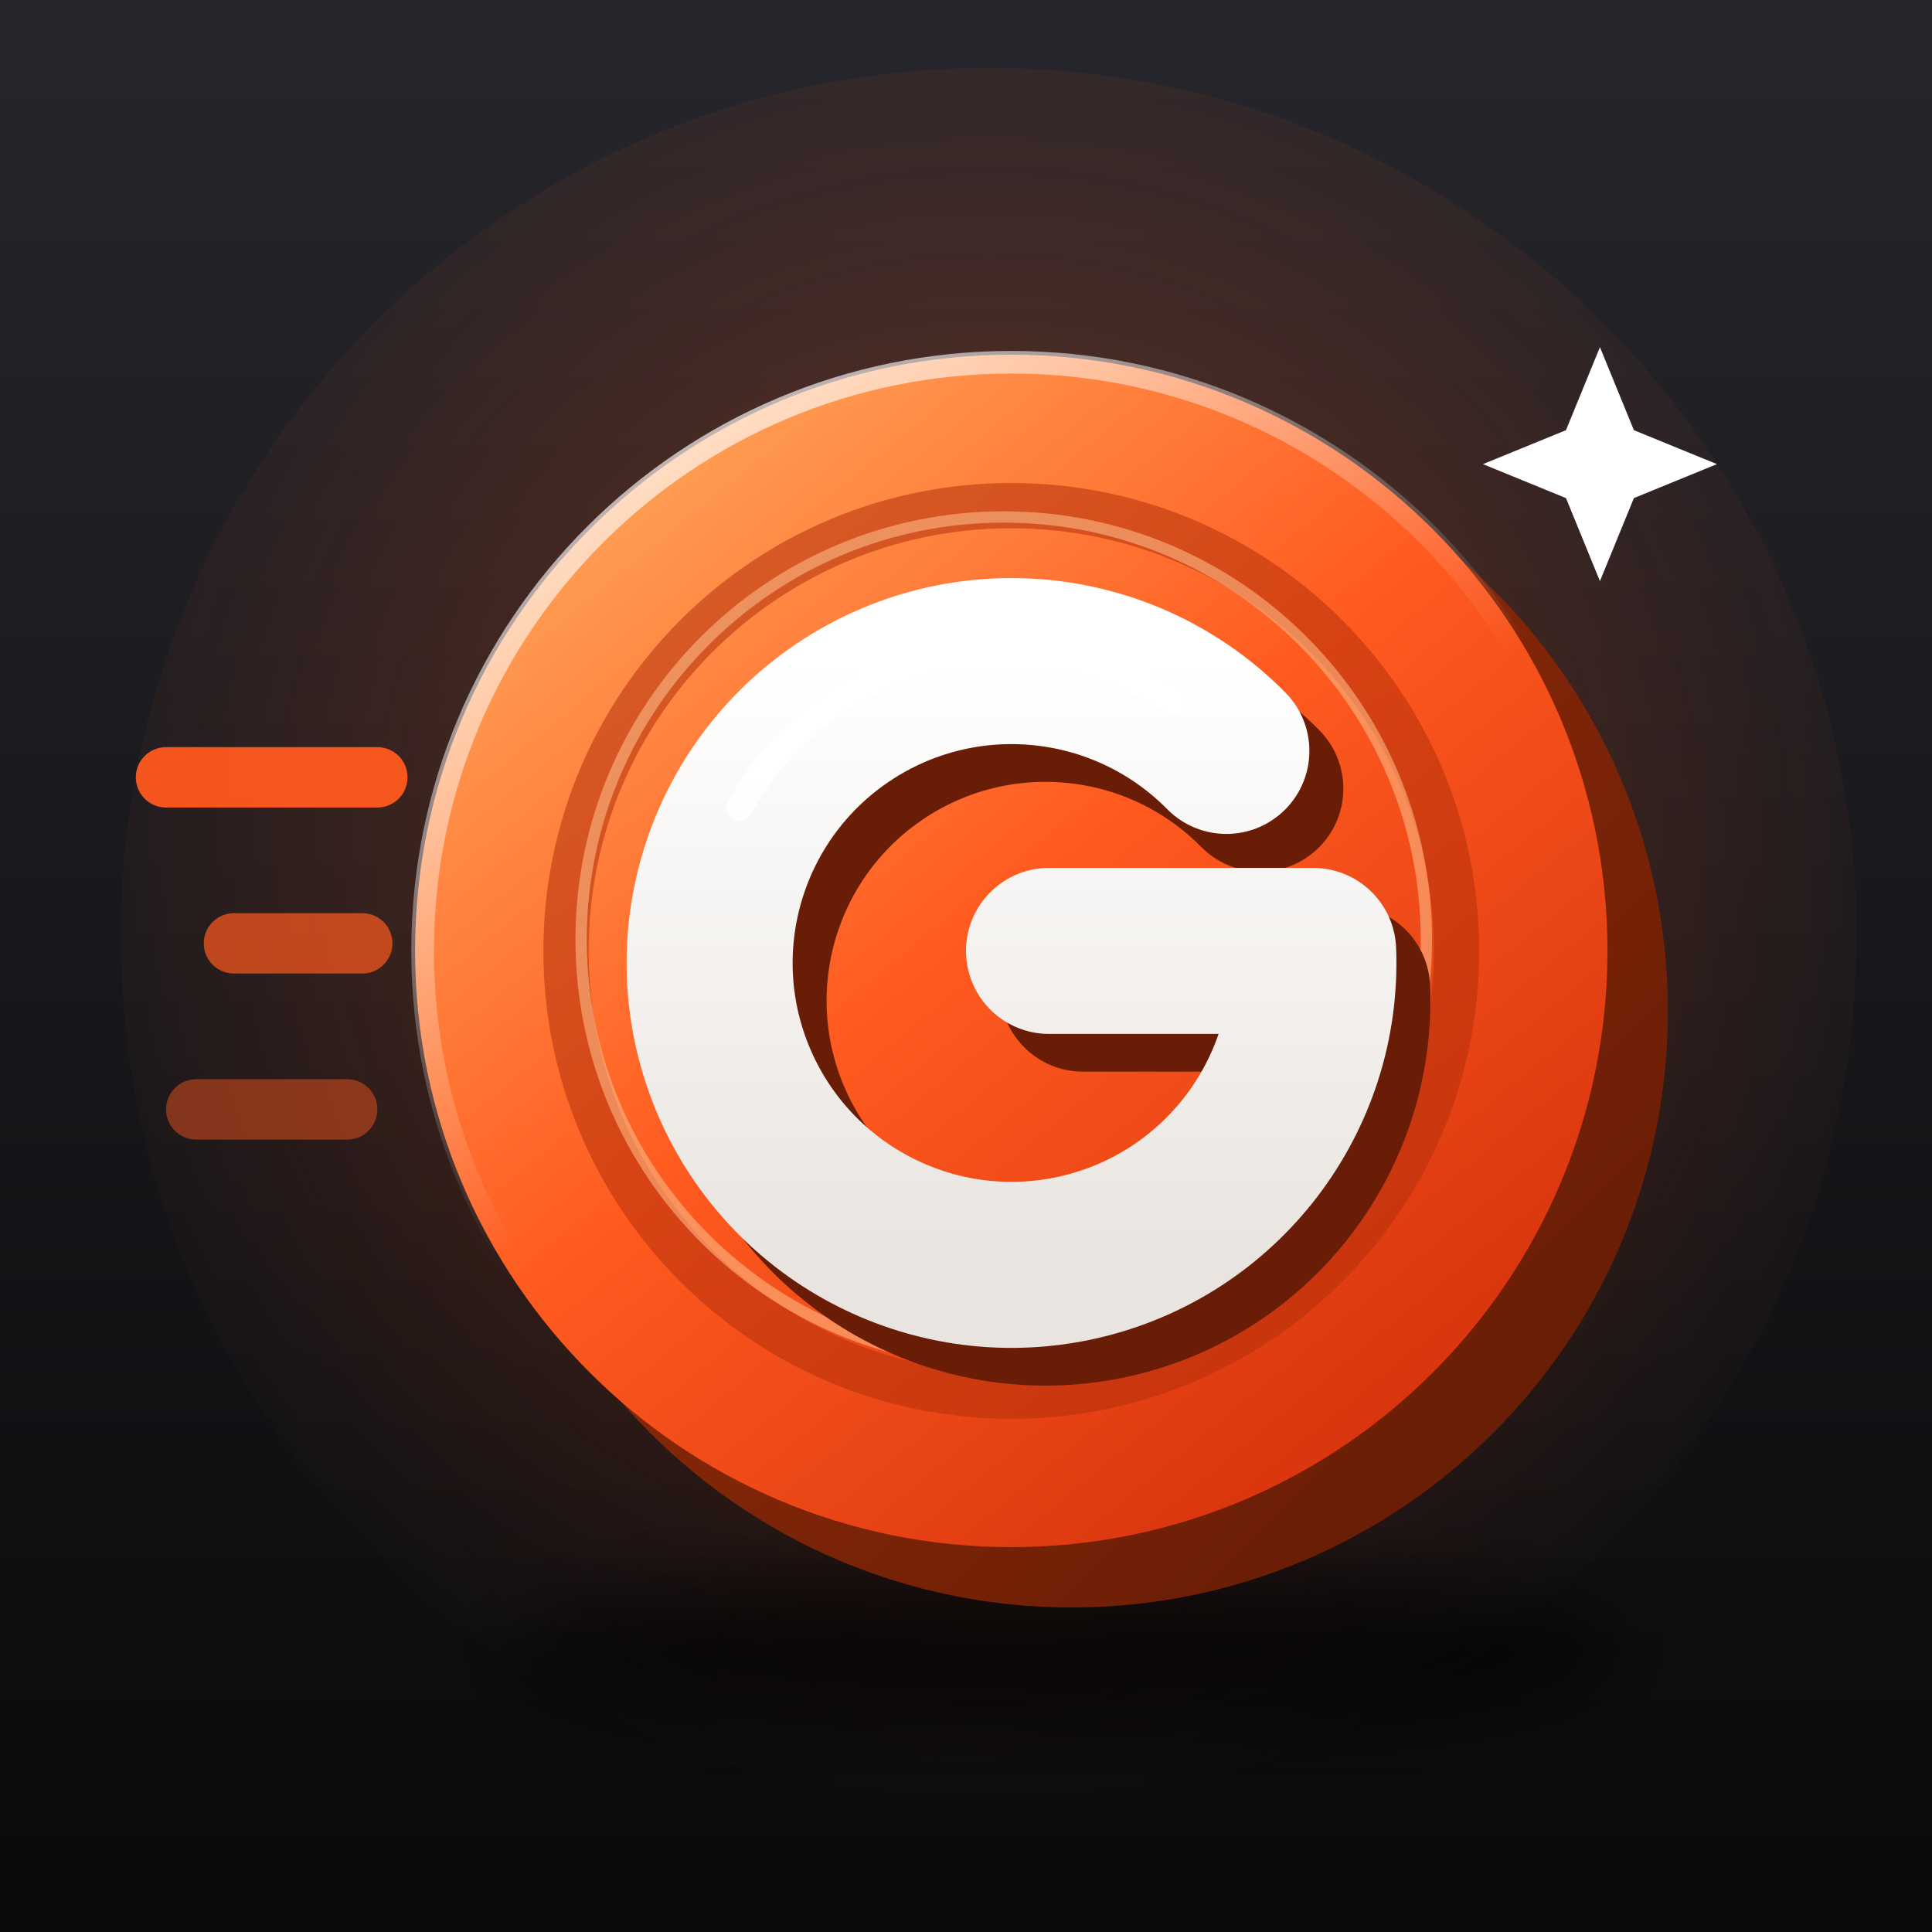
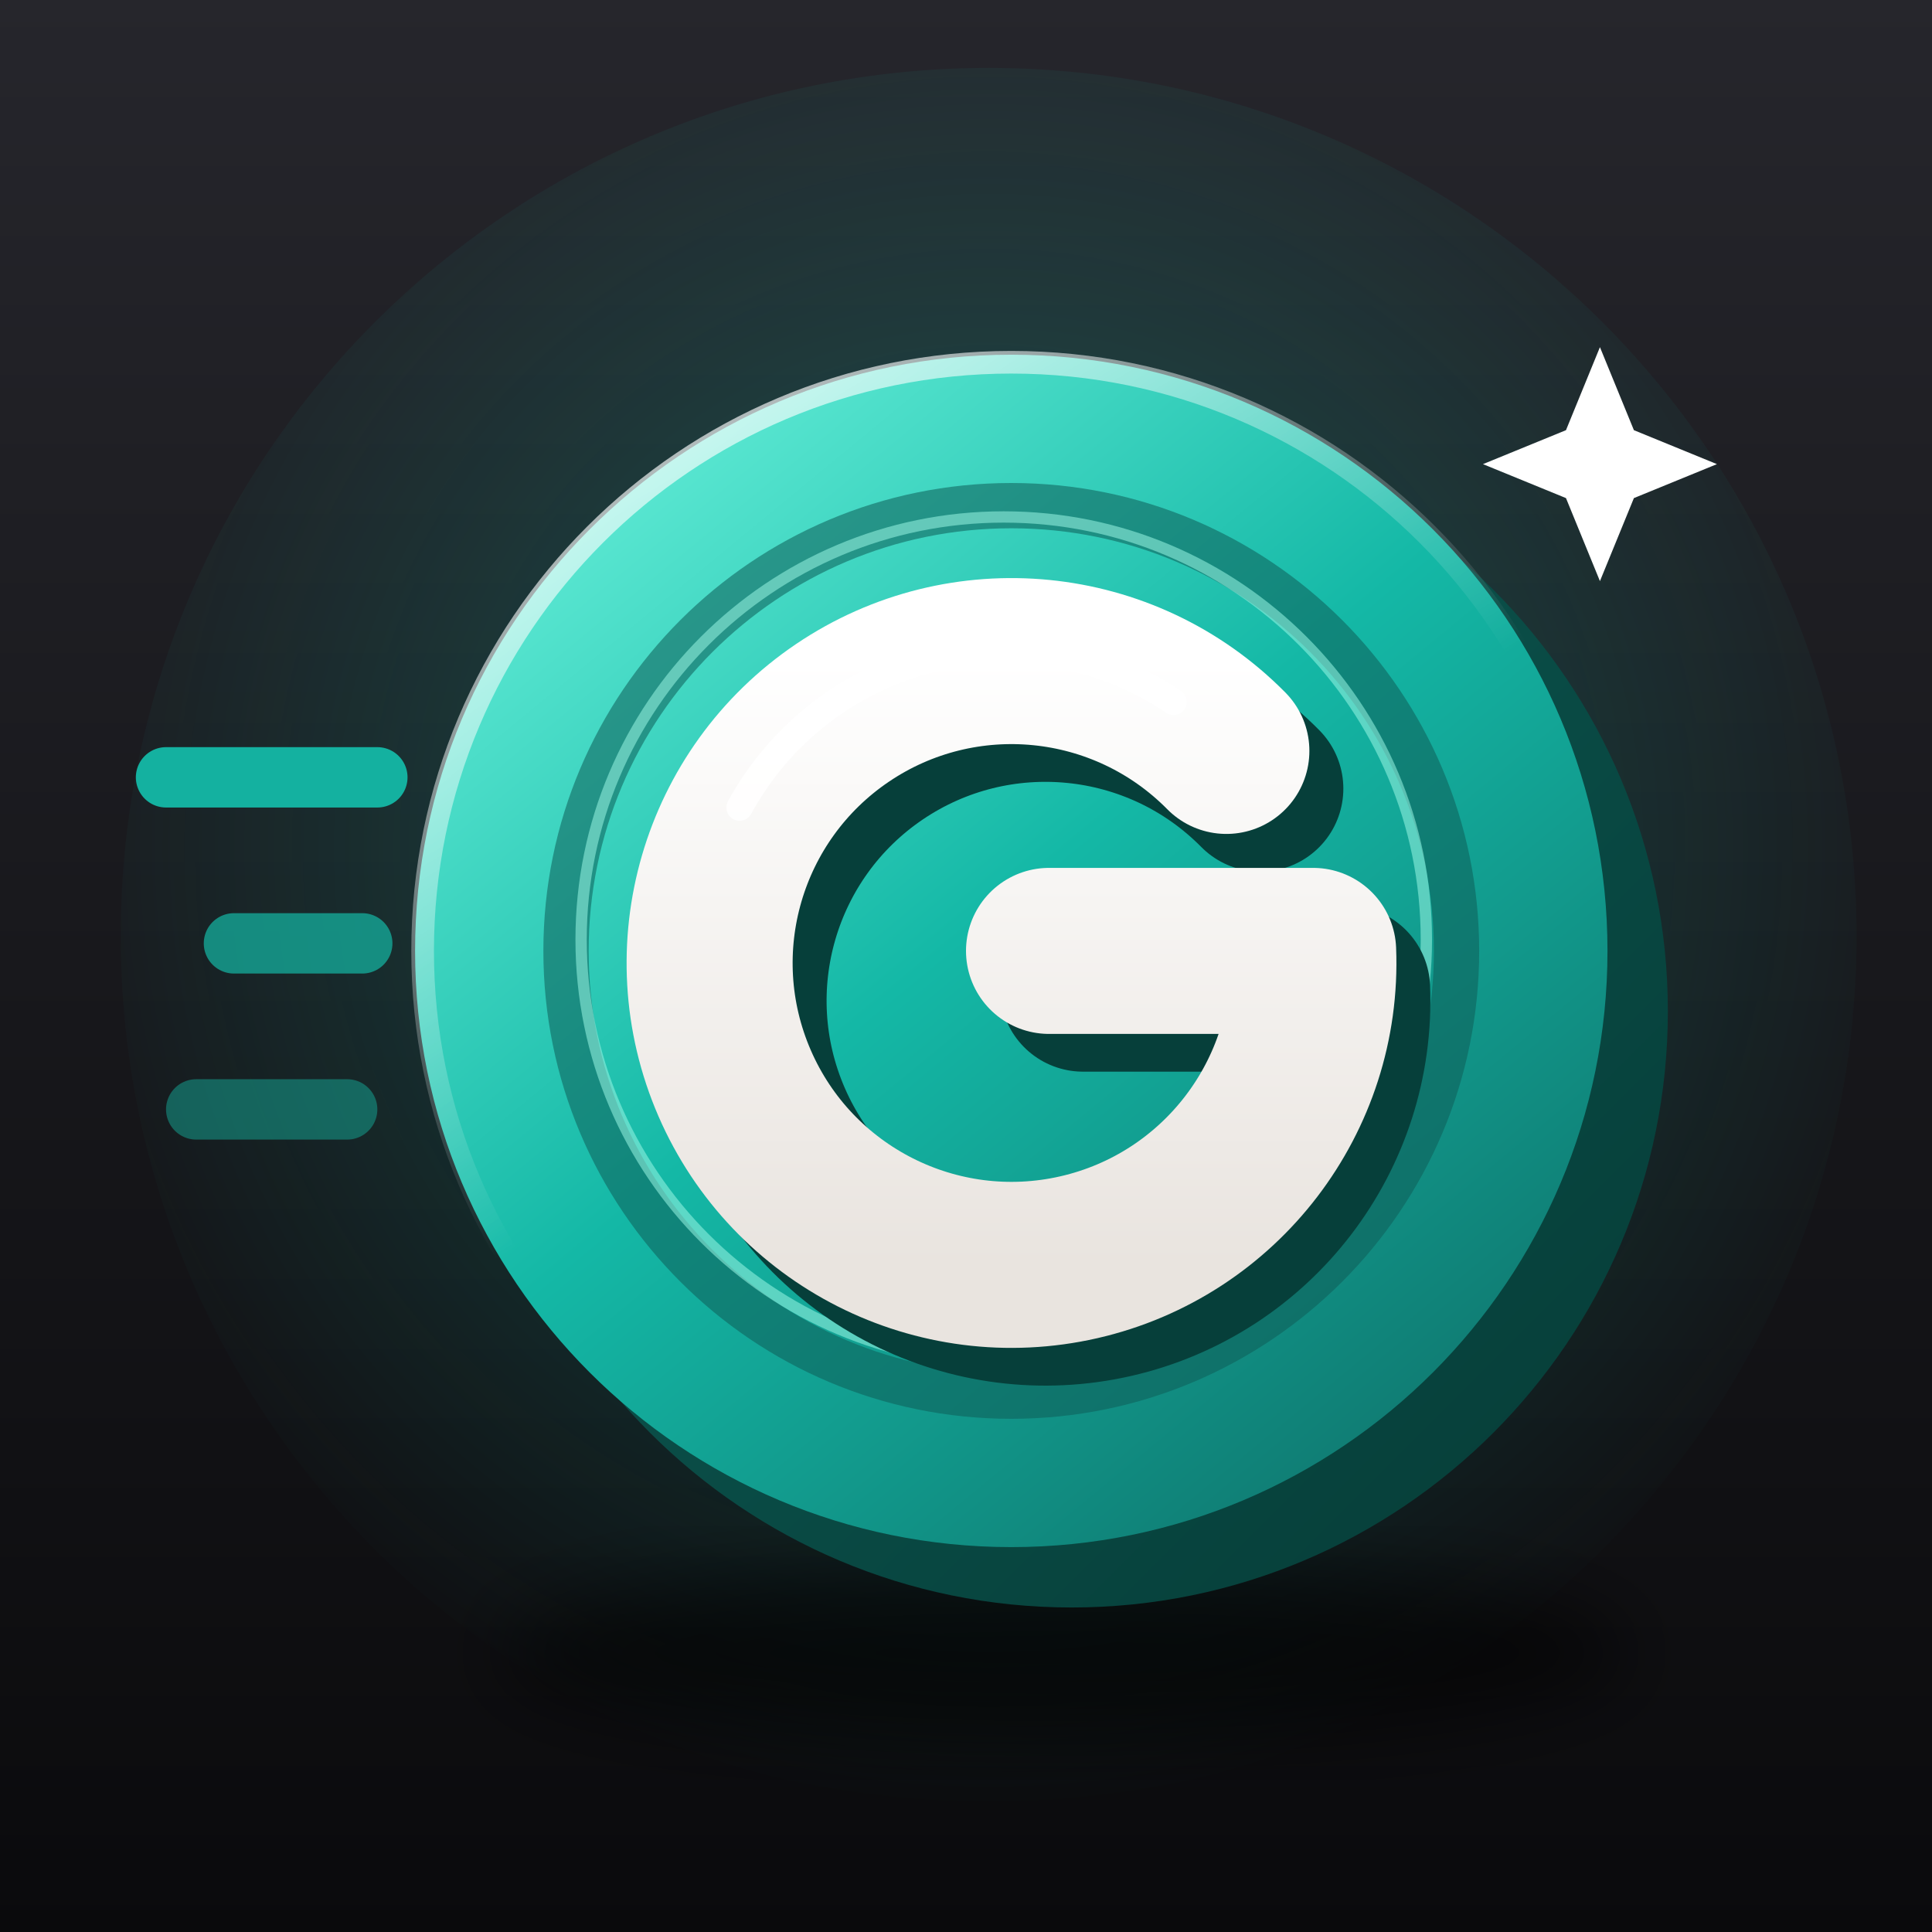
<svg xmlns="http://www.w3.org/2000/svg" viewBox="0 0 512 512">
  <defs>
    <linearGradient id="bg" x1="0" y1="0" x2="0" y2="1">
      <stop offset="0" stop-color="#26262c" />
      <stop offset="1" stop-color="#0a0a0c" />
    </linearGradient>
    <linearGradient id="plate" x1="0.15" y1="0.1" x2="0.85" y2="0.95">
-       <stop offset="0" stop-color="#ffa257" />
-       <stop offset="0.45" stop-color="#ff5a1f" />
-       <stop offset="1" stop-color="#d4300c" />
+       <stop offset="0" stop-color="#5eead4" />
+       <stop offset="0.45" stop-color="#14b8a6" />
+       <stop offset="1" stop-color="#0f766e" />
    </linearGradient>
    <linearGradient id="side" x1="0" y1="0" x2="1" y2="1">
-       <stop offset="0" stop-color="#a8320c" />
-       <stop offset="1" stop-color="#5e1a05" />
+       <stop offset="0" stop-color="#0f5f58" />
+       <stop offset="1" stop-color="#053b36" />
    </linearGradient>
    <linearGradient id="rim" x1="0.2" y1="0" x2="0.8" y2="1">
      <stop offset="0" stop-color="#ffffff" stop-opacity="0.75" />
      <stop offset="0.5" stop-color="#ffffff" stop-opacity="0" />
    </linearGradient>
    <linearGradient id="letter" x1="0" y1="0" x2="0" y2="1">
      <stop offset="0" stop-color="#ffffff" />
      <stop offset="1" stop-color="#e9e4df" />
    </linearGradient>
    <radialGradient id="glow" cx="0.5" cy="0.45" r="0.55">
-       <stop offset="0" stop-color="#ff5a1f" stop-opacity="0.35" />
-       <stop offset="1" stop-color="#ff5a1f" stop-opacity="0" />
+       <stop offset="0" stop-color="#14b8a6" stop-opacity="0.35" />
+       <stop offset="1" stop-color="#14b8a6" stop-opacity="0" />
    </radialGradient>
    <filter id="soft" x="-20%" y="-20%" width="140%" height="140%">
      <feGaussianBlur stdDeviation="10" />
    </filter>
  </defs>
  <rect width="512" height="512" fill="url(#bg)" />
  <circle cx="262" cy="248" r="230" fill="url(#glow)" />
-   <g stroke="#ff5a1f" stroke-linecap="round">
+   <g stroke="#14b8a6" stroke-linecap="round">
    <line x1="44" y1="206" x2="100" y2="206" stroke-width="16" stroke-opacity="0.95" />
    <line x1="62" y1="250" x2="96" y2="250" stroke-width="16" stroke-opacity="0.7" />
    <line x1="52" y1="294" x2="92" y2="294" stroke-width="16" stroke-opacity="0.45" />
  </g>
  <ellipse cx="282" cy="438" rx="150" ry="24" fill="#000" opacity="0.55" filter="url(#soft)" />
  <circle cx="284" cy="268" r="158" fill="url(#side)" />
  <circle cx="268" cy="252" r="158" fill="url(#plate)" />
  <circle cx="268" cy="252" r="156" fill="none" stroke="url(#rim)" stroke-width="6" />
-   <circle cx="268" cy="252" r="118" fill="none" stroke="#b5300c" stroke-opacity="0.55" stroke-width="12" />
-   <circle cx="266" cy="249" r="112" fill="none" stroke="#ffc08f" stroke-opacity="0.55" stroke-width="3" />
-   <path d="M325 199 A80 80 0 1 0 348 252 L 278 252" fill="none" stroke="#6a1d06" stroke-width="44" stroke-linecap="round" stroke-linejoin="round" transform="translate(9 10)" />
+   <circle cx="268" cy="252" r="118" fill="none" stroke="#0d5e57" stroke-opacity="0.55" stroke-width="12" />
+   <circle cx="266" cy="249" r="112" fill="none" stroke="#99f6e4" stroke-opacity="0.55" stroke-width="3" />
+   <path d="M325 199 A80 80 0 1 0 348 252 L 278 252" fill="none" stroke="#063f3a" stroke-width="44" stroke-linecap="round" stroke-linejoin="round" transform="translate(9 10)" />
  <path d="M325 199 A80 80 0 1 0 348 252 L 278 252" fill="none" stroke="url(#letter)" stroke-width="44" stroke-linecap="round" stroke-linejoin="round" />
  <path d="M311 186 A80 80 0 0 0 196 214" fill="none" stroke="#ffffff" stroke-width="7" stroke-linecap="round" stroke-opacity="0.9" />
  <path d="M424 92 l9 22 22 9 -22 9 -9 22 -9 -22 -22 -9 22 -9 z" fill="#ffffff" />
</svg>
